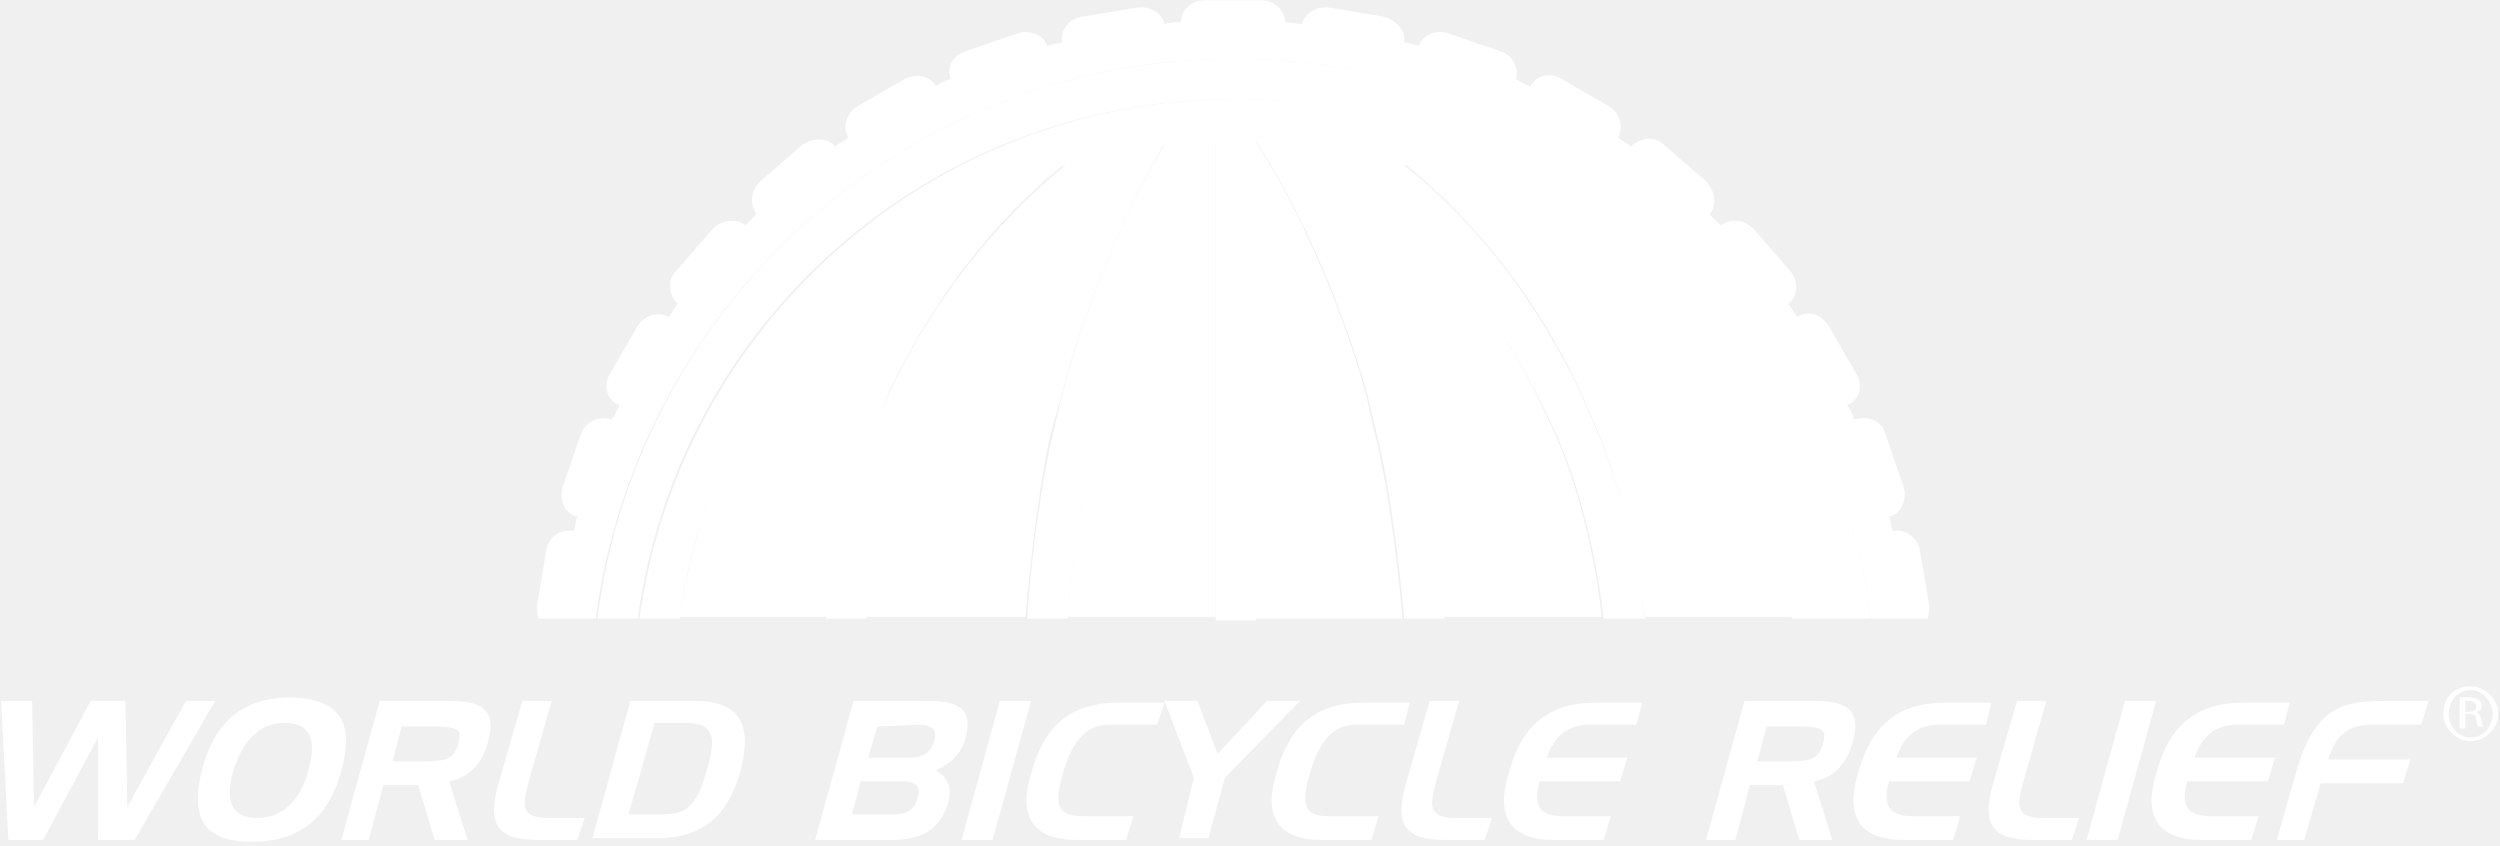
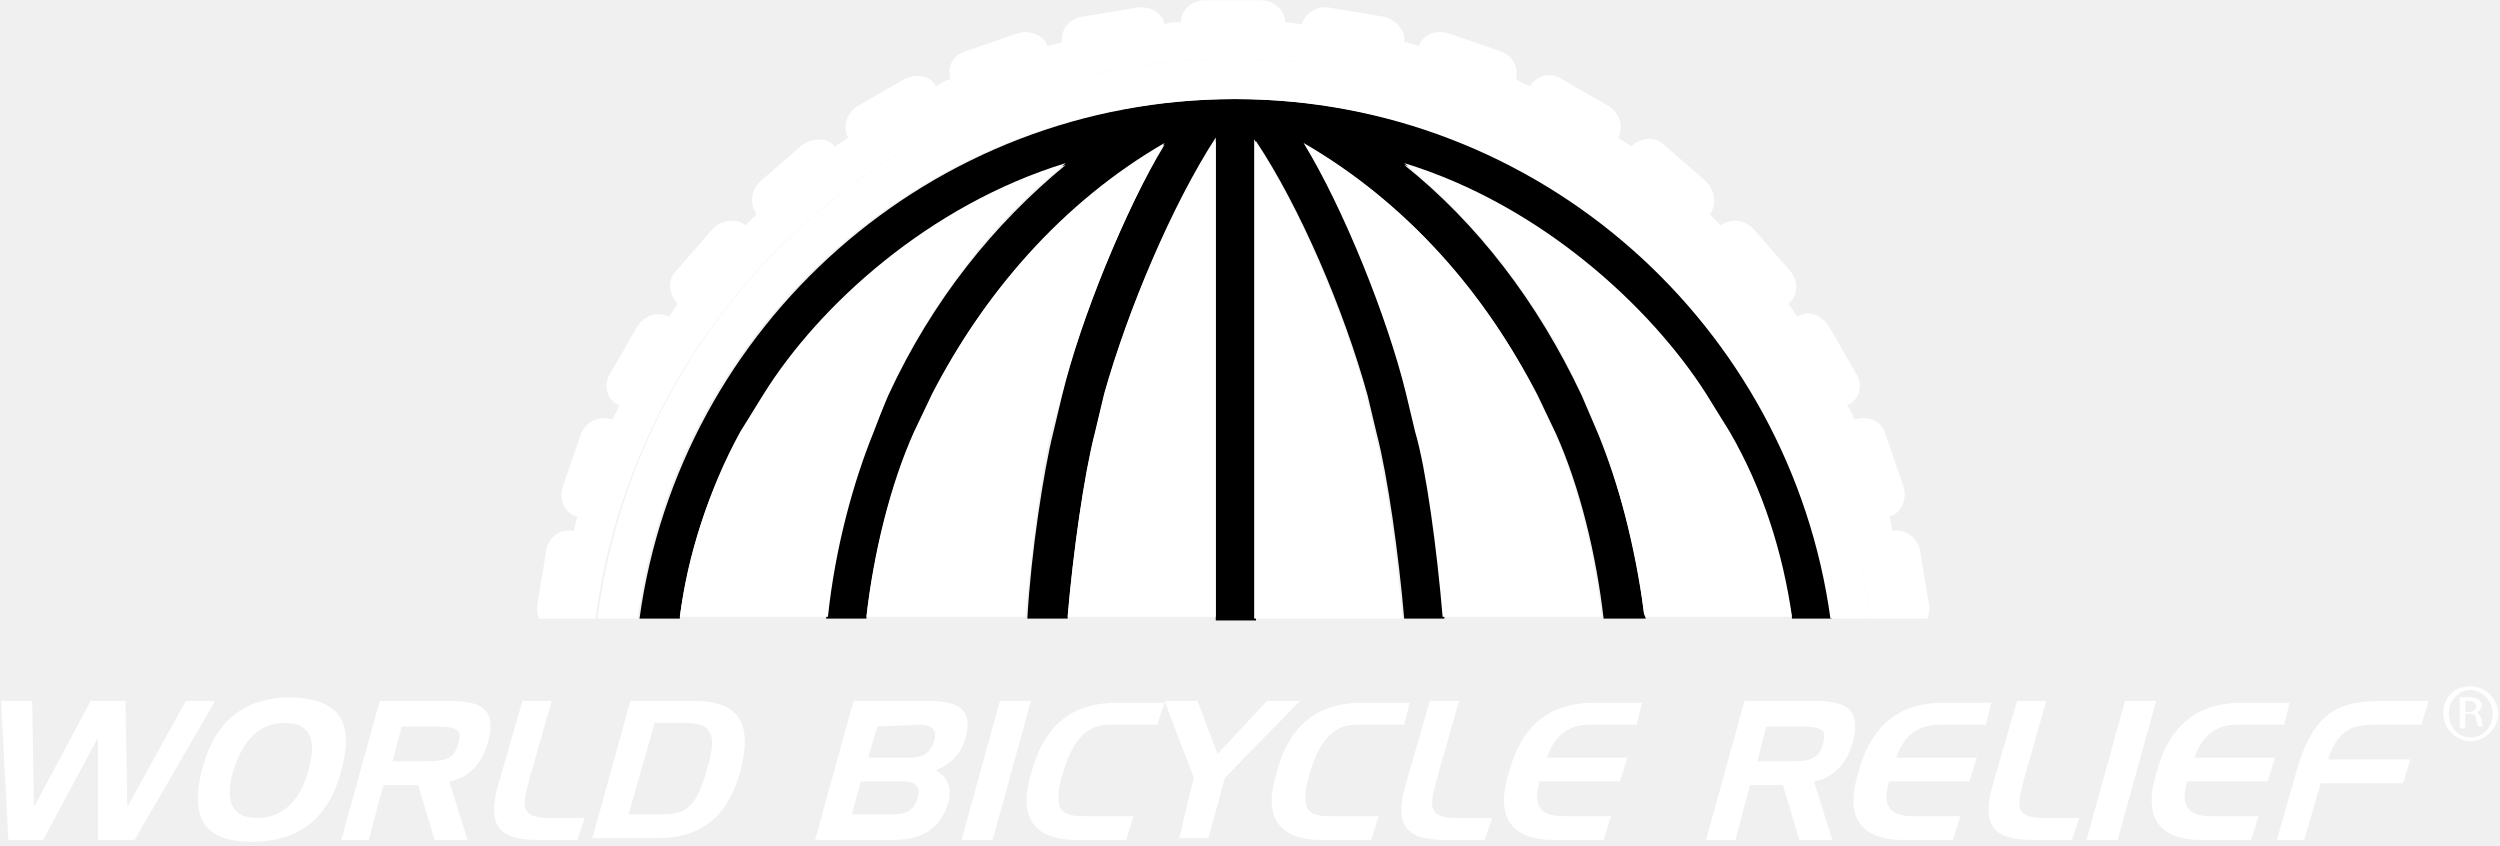
<svg xmlns="http://www.w3.org/2000/svg" width="399" height="135" viewBox="0 0 399 135">
  <g transform="translate(-1 -2)" fill="none" fill-rule="evenodd">
-     <path d="M119.124 71.24l3.796-6.13c8.759-13.723 26.277-30.074 48.175-36.789-11.387 9.343-21.314 21.606-28.321 36.788l-2.628 6.132c-3.212 8.175-6.131 18.686-7.3 29.489h6.424c1.168-10.22 3.796-21.022 7.591-29.49l2.92-6.13c7.883-15.767 20.438-30.365 37.08-40-6.423 10.51-13.43 28.029-16.35 40l-1.46 6.13c-1.46 5.84-3.504 18.979-4.087 29.49h6.423c.876-10.511 2.628-22.774 4.38-29.49l1.46-6.13c3.795-13.723 10.802-30.074 17.81-40.584v76.496h6.423V24.526c7.007 10.51 14.014 26.86 17.81 40.583l1.46 6.132c1.752 6.715 3.504 19.27 4.38 29.489h6.423c-.876-10.511-2.628-23.65-4.38-29.49l-1.46-6.13c-2.92-11.971-9.927-29.49-16.35-40 16.642 9.635 28.905 24.233 37.08 40l2.92 6.13c3.796 8.468 6.423 19.27 7.591 29.49h6.716c0-.292-.292-.584-.292-.876-1.168-10.51-4.088-20.73-7.3-28.613l-2.627-6.132c-7.008-14.89-16.643-27.445-28.322-36.788 21.898 6.715 39.417 22.774 48.176 36.788l3.795 6.132c4.964 9.051 8.175 19.27 9.927 29.489h6.424c-6.424-47.007-46.424-82.92-95.183-82.92-48.759 0-88.759 36.205-95.182 82.92h6.423c1.168-10.22 4.672-20.438 9.635-29.49z" fill="#ffffff" />
+     <path d="M119.124 71.24l3.796-6.13c8.759-13.723 26.277-30.074 48.175-36.789-11.387 9.343-21.314 21.606-28.321 36.788l-2.628 6.132c-3.212 8.175-6.131 18.686-7.3 29.489h6.424c1.168-10.22 3.796-21.022 7.591-29.49l2.92-6.13c7.883-15.767 20.438-30.365 37.08-40-6.423 10.51-13.43 28.029-16.35 40l-1.46 6.13c-1.46 5.84-3.504 18.979-4.087 29.49h6.423c.876-10.511 2.628-22.774 4.38-29.49l1.46-6.13c3.795-13.723 10.802-30.074 17.81-40.584v76.496h6.423V24.526c7.007 10.51 14.014 26.86 17.81 40.583l1.46 6.132c1.752 6.715 3.504 19.27 4.38 29.489h6.423c-.876-10.511-2.628-23.65-4.38-29.49l-1.46-6.13c-2.92-11.971-9.927-29.49-16.35-40 16.642 9.635 28.905 24.233 37.08 40l2.92 6.13c3.796 8.468 6.423 19.27 7.591 29.49h6.716c0-.292-.292-.584-.292-.876-1.168-10.51-4.088-20.73-7.3-28.613l-2.627-6.132c-7.008-14.89-16.643-27.445-28.322-36.788 21.898 6.715 39.417 22.774 48.176 36.788l3.795 6.132c4.964 9.051 8.175 19.27 9.927 29.489h6.424c-6.424-47.007-46.424-82.92-95.183-82.92-48.759 0-88.759 36.205-95.182 82.92h6.423c1.168-10.22 4.672-20.438 9.635-29.49z" fill="#000" />
    <path d="M197.956 11.387c52.263 0 95.183 39.124 101.606 89.343h9.051c.292-.584.292-1.46.292-2.044l-1.46-8.759c-.292-2.044-2.336-3.504-4.087-3.212h-.292c-.292-.876-.292-1.751-.584-2.335h.292c1.752-.584 2.627-2.92 2.044-4.672l-2.92-8.467c-.584-2.044-2.628-2.92-4.672-2.336h-.292c-.292-.876-.584-1.46-1.168-2.336h.292c1.752-.876 2.336-3.211 1.168-4.963l-4.38-7.591c-1.167-1.752-3.211-2.628-4.963-1.46-.584-.584-.876-1.46-1.46-2.044 1.46-1.168 1.752-3.504.292-5.256l-5.84-6.715c-1.459-1.46-3.503-1.752-5.255-.584l-1.751-1.752c1.167-1.46.876-3.795-.584-5.255l-6.716-5.84c-1.46-1.46-3.795-1.167-5.255.292-.584-.583-1.46-.875-2.044-1.46.876-1.751.292-3.795-1.46-4.963l-7.591-4.38c-1.752-1.167-4.088-.583-4.964 1.168-.875-.292-1.46-.584-2.335-1.167.584-1.752-.584-3.796-2.336-4.38l-8.467-2.92c-2.044-.584-4.088.292-4.672 2.044-.876-.292-1.752-.584-2.336-.584.292-1.752-1.167-3.504-3.211-4.087l-8.76-1.46c-2.043-.292-3.795.876-4.379 2.627-.876 0-1.752-.292-2.628-.292 0-1.751-1.751-3.503-3.795-3.503h-9.051c-2.044 0-3.796 1.46-3.796 3.503-.876 0-1.752 0-2.628.292-.292-1.751-2.335-2.92-4.38-2.627l-8.758 1.46c-2.044.292-3.504 2.043-3.212 4.087-.876.292-1.752.292-2.336.584-.584-1.752-2.92-2.628-4.671-2.044l-8.468 2.92c-2.043.584-2.92 2.628-2.335 4.38-.876.292-1.46.583-2.336 1.167-.876-1.751-3.212-2.043-4.964-1.167l-7.59 4.38c-1.753 1.167-2.337 3.21-1.46 4.963-.585.584-1.46.876-2.044 1.46-1.168-1.46-3.504-1.46-5.256-.293l-6.715 5.84c-1.46 1.46-1.752 3.504-.584 5.255L120 37.956c-1.46-1.168-3.796-.876-5.255.584l-5.84 6.715c-1.46 1.46-1.168 3.796.292 5.256-.584.584-.876 1.46-1.46 2.044-1.752-.876-3.795-.292-4.963 1.46l-4.38 7.59c-1.168 1.753-.584 4.088 1.168 4.964h.292c-.292.876-.584 1.46-1.168 2.336h-.292c-1.752-.584-3.795.292-4.671 2.336l-2.92 8.467c-.584 2.044.292 4.088 2.044 4.672h.292c-.292.875-.292 1.46-.584 2.335h-.292c-2.044-.292-3.796 1.168-4.088 3.212l-1.46 8.76c0 .583 0 1.459.292 2.043h9.051c6.716-50.511 49.927-89.343 101.898-89.343z" fill="#ffffff" fill-rule="nonzero" />
    <path d="M197.956 11.387c-52.263 0-95.182 39.124-101.606 89.343h6.424c6.423-47.007 46.423-82.92 95.182-82.92 48.76 0 88.76 36.205 95.183 82.92h6.423c-6.423-50.511-49.343-89.343-101.606-89.343z" fill="#ffffff" fill-rule="nonzero" />
    <path d="M177.226 64.818l-1.46 6.13c-1.751 6.716-3.503 19.271-4.38 29.49h23.65V23.942c-7.007 10.803-14.014 27.445-17.81 40.876zm41.752 0c-3.796-13.723-10.803-30.073-17.81-40.584v76.496h23.65c-.876-10.511-2.628-22.774-4.38-29.49l-1.46-6.422zm27.153 0c-7.883-15.767-20.438-30.365-37.08-40 6.423 10.51 13.43 28.029 16.35 40l1.46 6.13c1.752 5.84 3.504 18.979 4.38 29.49h25.401c-1.168-10.219-3.795-21.022-7.59-29.49l-2.92-6.13z" fill="#ffffff" fill-rule="nonzero" />
    <path d="M273.285 64.818c-8.76-13.723-26.278-30.073-48.176-36.789 11.387 9.343 21.314 21.606 28.322 36.789l2.627 6.13c3.212 7.884 5.84 18.103 7.3 28.614 0 .292.292.584.292.876h23.357c-1.46-10.219-4.671-20.438-9.927-29.49l-3.795-6.13zm-102.774 0c2.92-11.971 10.219-29.49 16.35-40-16.642 9.635-28.905 24.233-37.08 40l-2.92 6.13c-3.795 8.468-6.423 19.271-7.59 29.49h25.4c.876-10.511 2.628-23.65 4.088-29.49l1.752-6.13z" fill="#ffffff" fill-rule="nonzero" />
    <path d="M142.774 64.818c7.007-14.891 16.642-27.446 28.32-36.789-21.897 6.716-39.415 22.774-48.174 36.789l-3.796 6.13c-4.963 9.052-8.175 19.271-9.635 29.49h23.65c1.168-11.095 4.087-21.606 7.299-29.49l2.336-6.13z" fill="#ffffff" fill-rule="nonzero" />
    <path fill="#ffffff" fill-rule="nonzero" d="M2.336 136.058L1.168 113.869 6.131 113.869 6.423 130.803 15.474 113.869 21.022 113.869 21.314 130.803 30.657 113.869 35.328 113.869 22.482 136.058 16.642 136.058 16.642 119.708 7.883 136.058z" />
    <path d="M55.474 124.964c-1.751 6.715-5.839 11.386-14.306 11.386-7.591 0-9.927-3.795-7.883-11.678 2.335-8.76 7.883-11.387 14.306-11.387 5.84.292 10.511 2.335 7.883 11.679zm-13.43 7.59c4.38 0 7.007-3.21 8.175-7.59.876-3.212 1.46-7.592-3.796-7.592-4.087 0-6.715 2.92-8.175 7.592-1.168 4.087-.876 7.59 3.796 7.59zm13.43 3.504l6.132-22.19h11.387c5.255 0 7.299 1.752 5.84 6.716-.877 3.212-2.92 5.547-6.132 6.131l2.92 9.343h-5.256l-2.628-8.759H62.19l-2.336 8.76h-4.38zm9.635-18.102l-1.46 5.548h5.548c3.212 0 4.38-.584 4.964-2.92.292-1.46.875-2.628-3.504-2.628h-5.548zm28.03 18.102h-5.84c-5.547 0-9.05-1.167-6.715-9.05l3.796-13.14h4.671l-3.504 12.263c-1.167 4.38-1.751 6.424 3.212 6.424h5.548l-1.168 3.503zm2.335 0l6.132-22.19h10.219c7.3 0 9.343 3.796 7.3 11.387-1.46 4.964-4.38 10.511-13.14 10.511h-10.51v.292zm9.927-18.394l-4.087 14.307h5.255c3.796 0 5.548-.876 7.3-7.3 1.46-4.963 1.167-7.299-3.504-7.299h-4.964v.292zm25.694 18.394l6.131-22.19h11.387c3.796 0 8.175.293 6.423 6.132-.583 2.044-2.043 3.796-4.671 4.964 1.46.875 2.628 2.043 2.044 4.963-1.46 4.964-4.964 6.131-9.051 6.131h-12.263zm9.927-18.102l-1.46 4.964h6.715c1.752 0 3.212-.584 3.796-2.628.584-1.752-.292-2.628-2.336-2.628l-6.715.292zm-4.088 14.015h6.716c1.46 0 3.211-.292 3.795-2.628.584-1.752-.292-2.628-2.336-2.628h-6.715l-1.46 5.256z" fill="#ffffff" fill-rule="nonzero" />
    <path fill="#ffffff" fill-rule="nonzero" d="M165.547 113.869L159.416 136.058 154.453 136.058 160.584 113.869z" />
    <path d="M185.693 117.664h-7.59c-3.212 0-5.84 1.752-7.592 8.175-1.752 6.132.584 6.424 3.796 6.424h7.59l-1.167 3.795h-7.883c-7.008 0-9.343-3.795-7.3-10.51 1.752-6.716 5.548-11.387 13.723-11.387h7.591l-1.168 3.503z" fill="#ffffff" fill-rule="nonzero" />
    <path fill="#ffffff" fill-rule="nonzero" d="M191.533 126.131L186.861 113.869 192.117 113.869 195.328 122.336 203.212 113.869 208.467 113.869 196.496 126.131 193.869 135.766 189.197 135.766z" />
    <path d="M225.11 117.664h-7.592c-3.211 0-5.84 1.752-7.591 8.175-1.752 6.132.584 6.424 3.504 6.424h7.59l-1.167 3.795h-7.883c-7.007 0-9.343-3.795-7.3-10.51 1.752-6.716 5.548-11.387 13.723-11.387h7.591l-.876 3.503zm12.846 18.394h-5.84c-5.547 0-9.05-1.167-6.715-9.05l3.796-13.14h4.672l-3.504 12.263c-1.168 4.38-1.752 6.424 3.212 6.424h5.547l-1.168 3.503zm24.234-18.394h-7.591c-3.212 0-5.548 1.752-6.716 5.256h12.847l-1.168 3.795h-12.847c-1.168 4.088.292 5.548 3.796 5.548h7.591l-1.168 3.795h-7.883c-7.007 0-9.343-3.795-7.3-10.51 1.753-6.716 5.548-11.387 13.723-11.387h7.592l-.876 3.503zm11.095 18.394l6.131-22.19h11.387c5.255 0 7.3 1.752 5.84 6.716-.877 3.212-2.92 5.547-6.132 6.131l2.92 9.343h-5.256l-2.628-8.759h-5.255l-2.336 8.76h-4.671zm9.635-18.102l-1.46 5.548h5.547c3.212 0 4.38-.584 4.964-2.92.292-1.46.876-2.628-3.504-2.628h-5.547zm35.036-.292h-7.591c-3.212 0-5.547 1.752-6.715 5.256h12.846l-1.168 3.795h-12.846c-1.168 4.088.292 5.548 3.795 5.548h7.592l-1.168 3.795h-7.883c-7.008 0-9.344-3.795-7.3-10.51 1.752-6.716 5.548-11.387 13.723-11.387h7.591l-.876 3.503zm13.723 18.394h-5.84c-5.547 0-9.05-1.167-6.715-9.05l3.796-13.14h4.671l-3.503 12.263c-1.168 4.38-1.752 6.424 3.211 6.424h5.548l-1.168 3.503z" fill="#ffffff" fill-rule="nonzero" />
    <path fill="#ffffff" fill-rule="nonzero" d="M345.109 113.869L338.978 136.058 334.015 136.058 340.146 113.869z" />
    <path d="M365.547 117.664h-7.59c-3.212 0-5.548 1.752-6.716 5.256h12.847l-1.168 3.795h-12.847c-1.168 4.088.292 5.548 3.796 5.548h7.59l-1.167 3.795h-7.883c-7.008 0-9.343-3.795-7.3-10.51 1.752-6.716 5.548-11.387 13.723-11.387h7.591l-.876 3.503zm-1.167 18.394l2.92-10.219c2.919-10.803 7.299-11.97 14.306-11.97h7.007l-1.168 3.795h-7.591c-3.796 0-5.84 1.168-7.3 5.548h13.14l-1.168 3.795h-13.14l-2.627 9.051h-4.38zm30.948-24.525c2.336 0 4.38 2.044 4.38 4.38 0 2.335-2.044 4.379-4.38 4.379-2.335 0-4.38-2.044-4.38-4.38 0-2.627 1.753-4.38 4.38-4.38zm0 .584c-2.043 0-3.503 1.752-3.503 3.795 0 2.044 1.46 3.796 3.503 3.796 2.044 0 3.504-1.752 3.504-3.796 0-2.043-1.752-3.795-3.504-3.795zm-.875 6.131h-.876v-4.963h1.46c.875 0 1.167.292 1.46.292.291.292.583.584.583.876 0 .583-.292 1.167-.876 1.167.292 0 .584.584.876 1.168 0 .876.292 1.168.292 1.168h-.876c0-.292-.292-.584-.292-1.168s-.292-.876-1.168-.876h-.583v2.336zm0-2.628h.583c.584 0 1.168-.292 1.168-.875 0-.292-.292-.876-1.168-.876h-.583v1.751z" fill="#ffffff" fill-rule="nonzero" />
  </g>
</svg>
